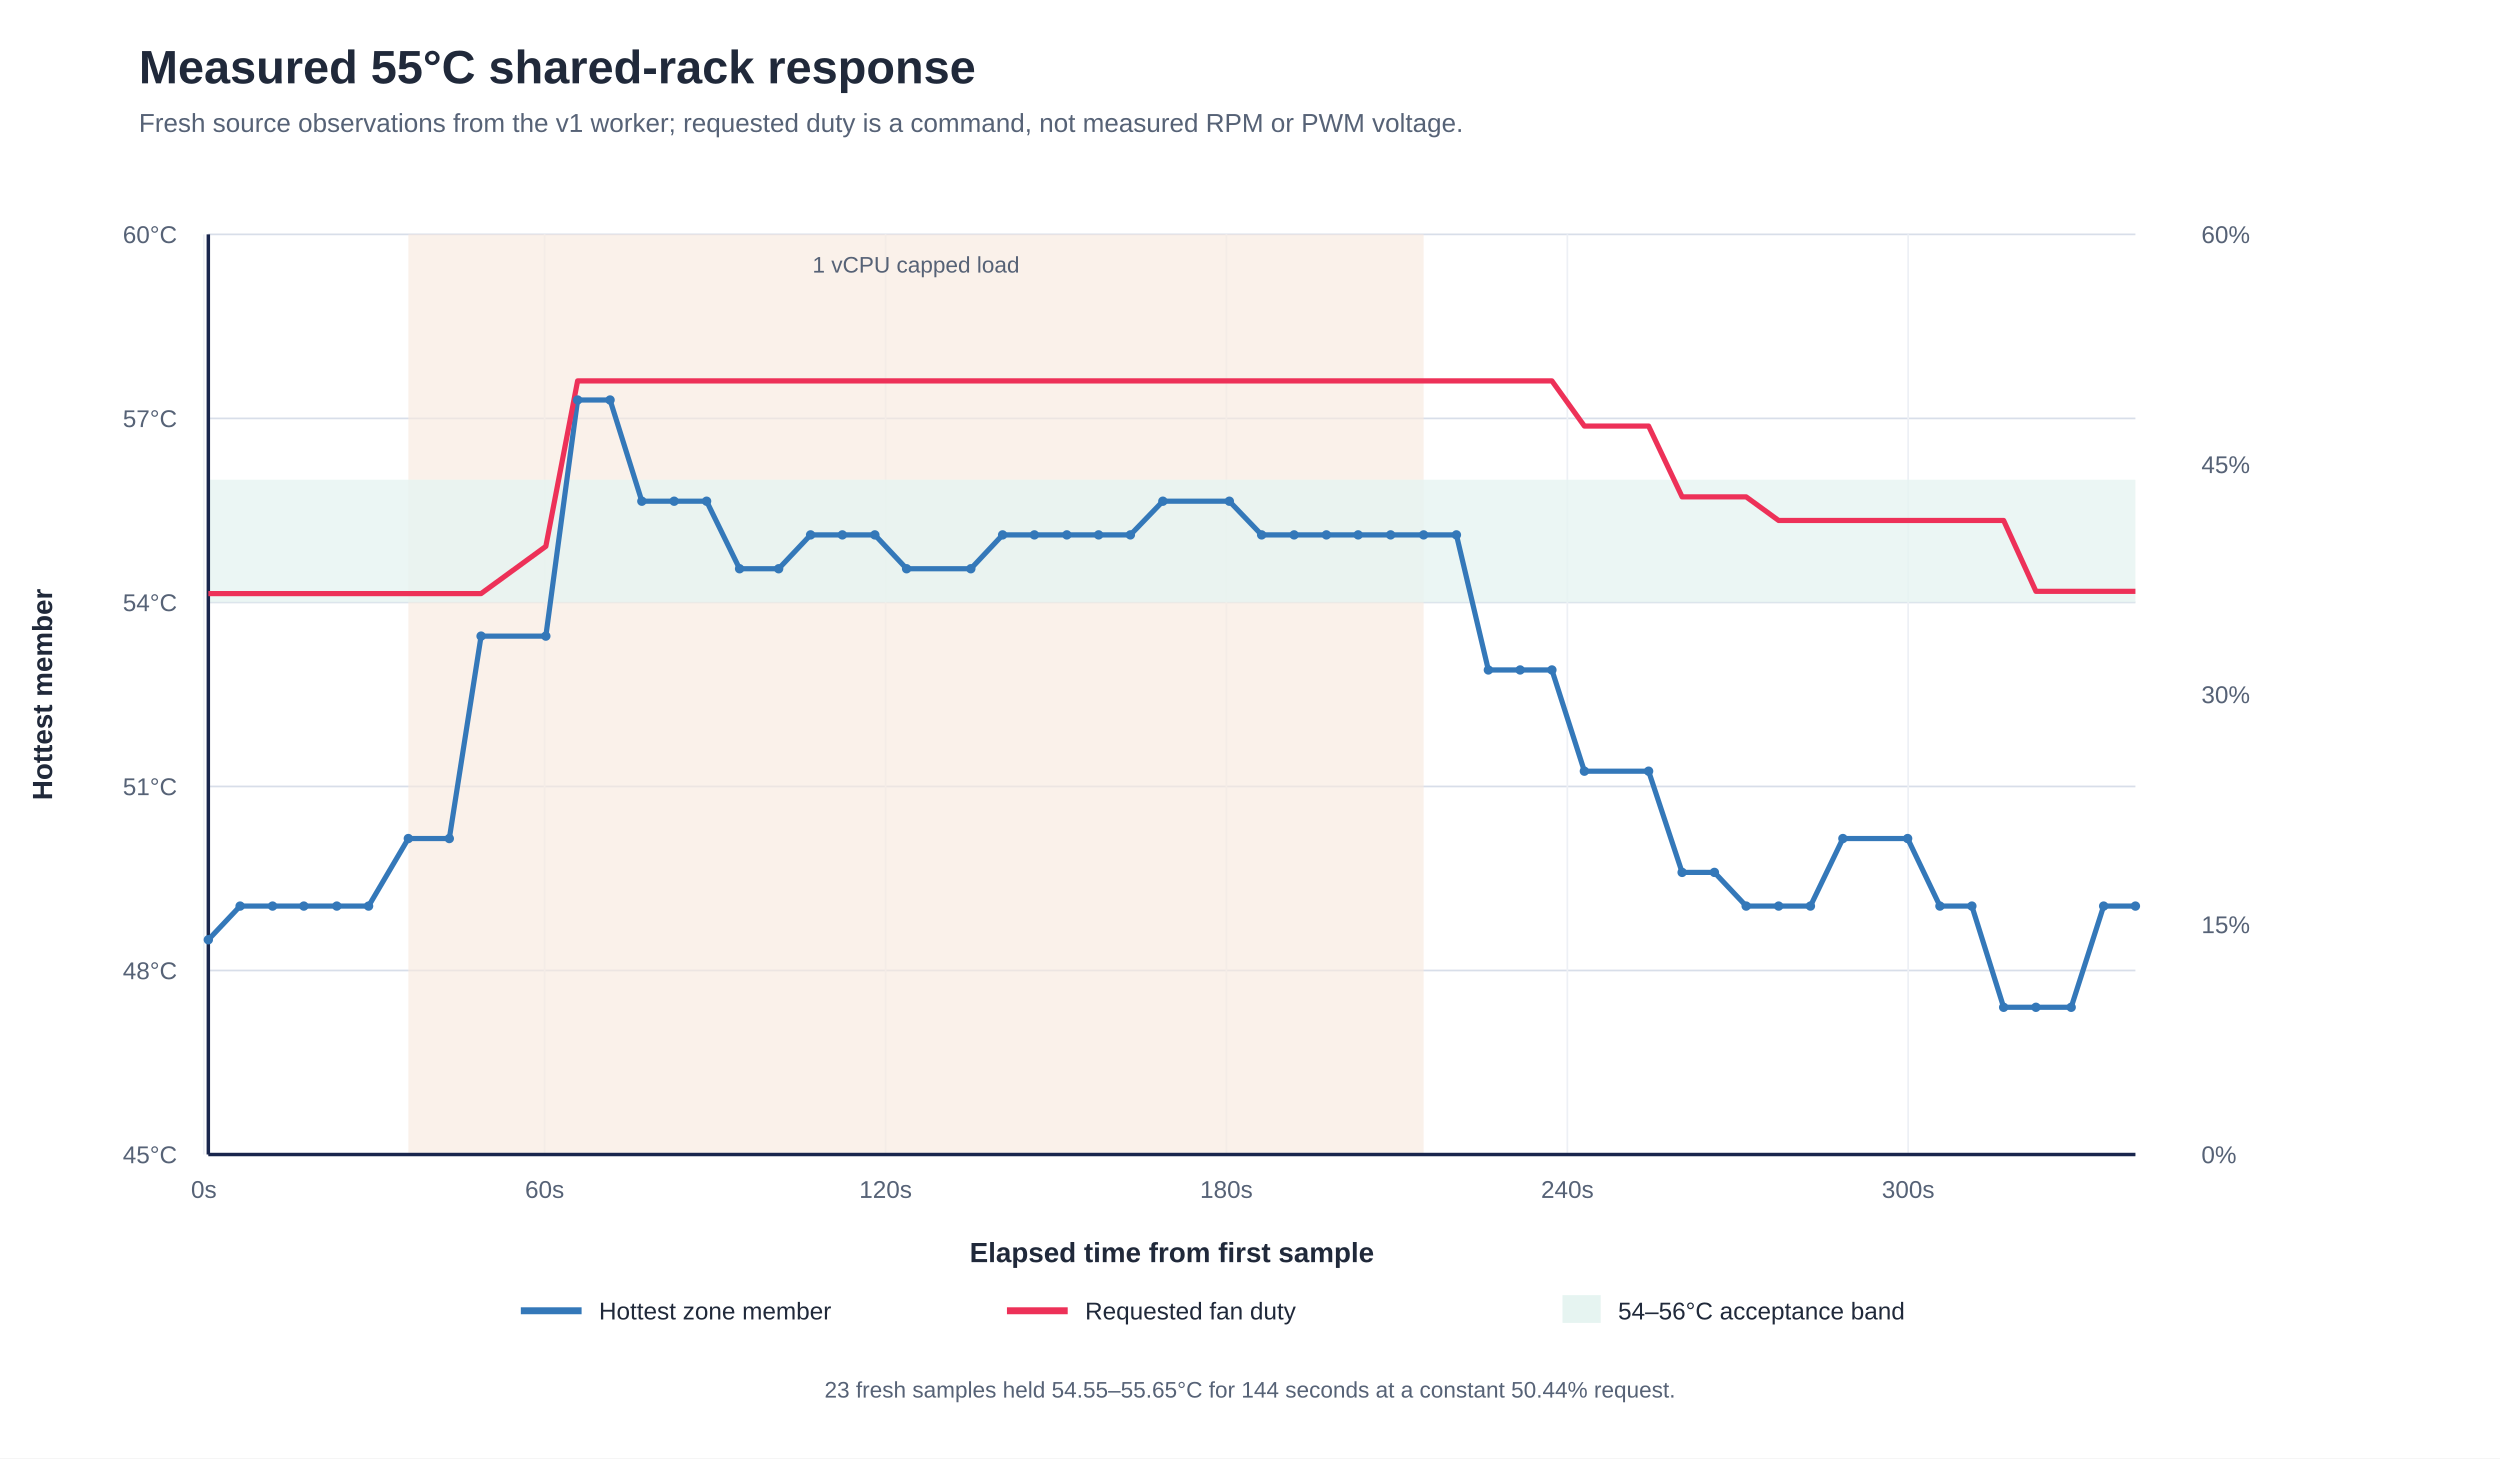
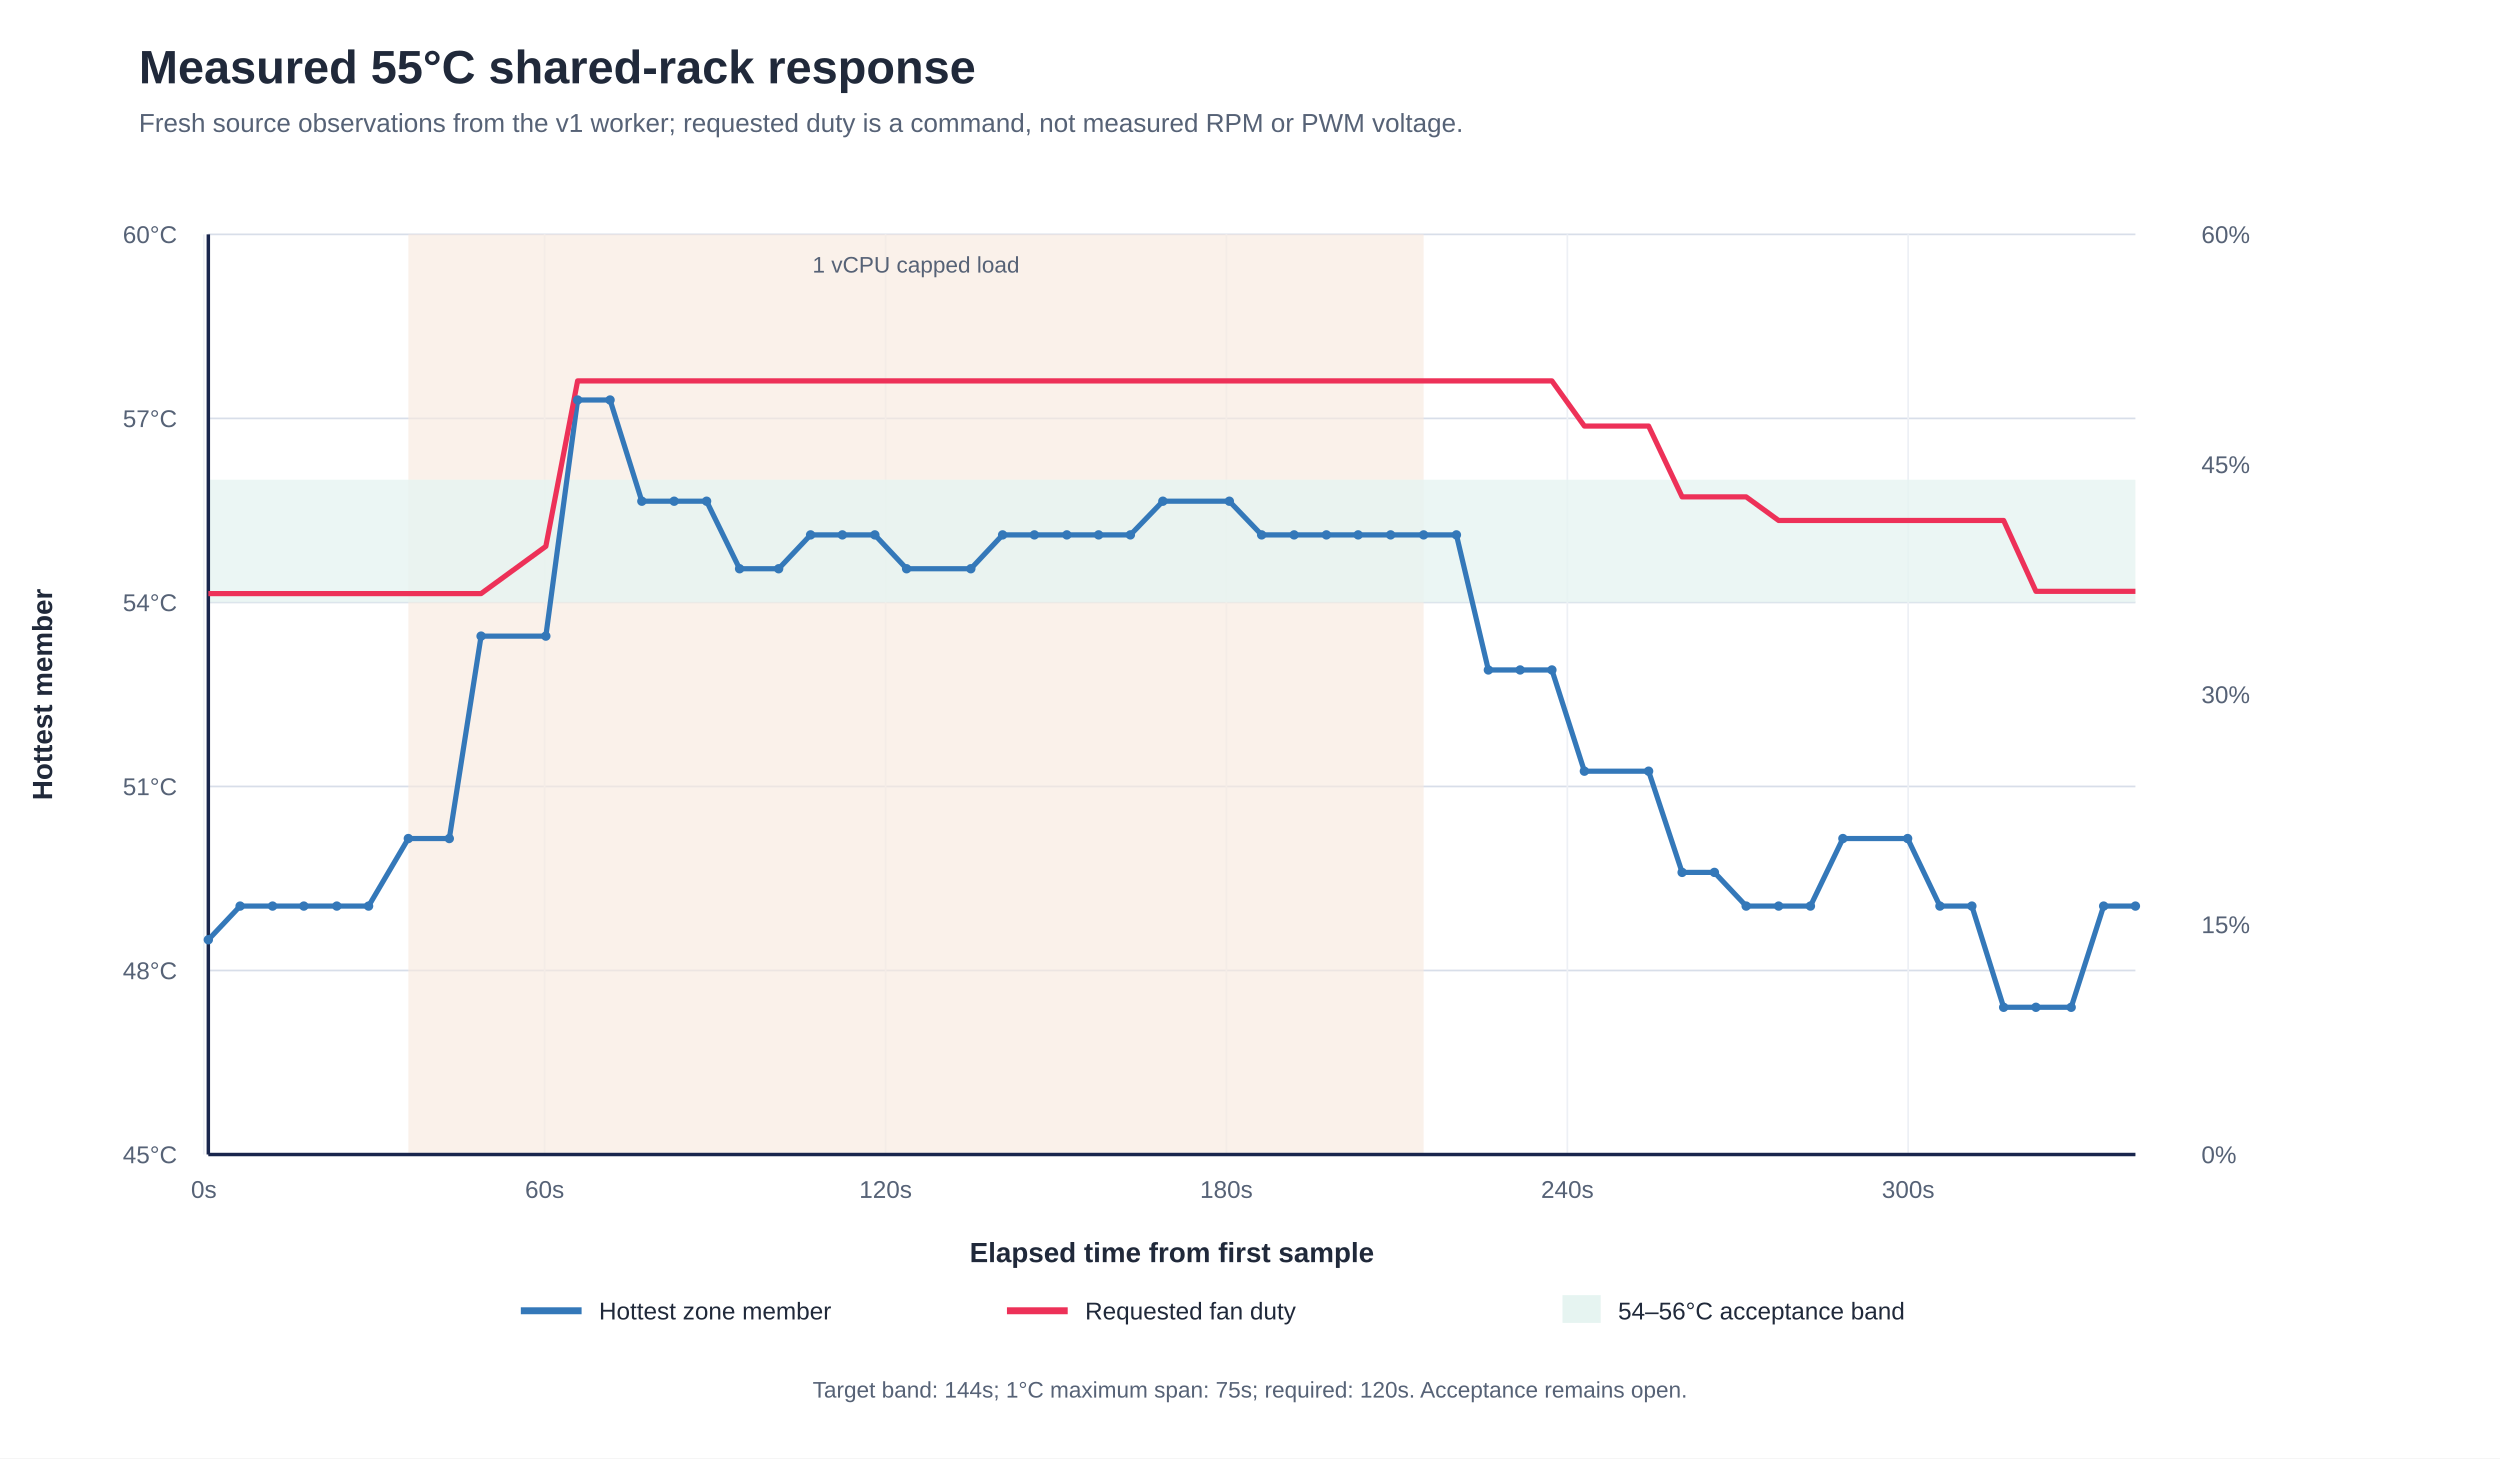
<svg xmlns="http://www.w3.org/2000/svg" width="1440" height="840" viewBox="0 0 1440 840">
  <style>
        text{font-family:Arial,sans-serif;fill:#20293a}
        .title{font-size:27px;font-weight:700}.sub{font-size:15px;fill:#566276}
        .tick{font-size:14px;fill:#566276}.label{font-size:16px;font-weight:600}
        .small{font-size:13px;fill:#566276}.legend{font-size:14px}
        </style>
  <rect width="100%" height="100%" fill="#fff" />
  <text class="title" x="80" y="48">Measured 55°C shared-rack response</text>
  <text class="sub" x="80" y="76">Fresh source observations from the v1 worker; requested duty is a command, not measured RPM or PWM voltage.</text>
  <line x1="120.0" y1="665.0" x2="1230.0" y2="665.0" stroke="#d8dee9" stroke-width="1" />
  <text class="tick" x="102.0" y="670.0" text-anchor="end">45°C</text>
  <line x1="120.0" y1="559.0" x2="1230.0" y2="559.0" stroke="#d8dee9" stroke-width="1" />
  <text class="tick" x="102.0" y="564.0" text-anchor="end">48°C</text>
  <line x1="120.0" y1="453.0" x2="1230.0" y2="453.0" stroke="#d8dee9" stroke-width="1" />
  <text class="tick" x="102.0" y="458.0" text-anchor="end">51°C</text>
  <line x1="120.0" y1="347.0" x2="1230.0" y2="347.0" stroke="#d8dee9" stroke-width="1" />
  <text class="tick" x="102.0" y="352.0" text-anchor="end">54°C</text>
  <line x1="120.0" y1="241.0" x2="1230.0" y2="241.0" stroke="#d8dee9" stroke-width="1" />
  <text class="tick" x="102.0" y="246.0" text-anchor="end">57°C</text>
  <line x1="120.0" y1="135.0" x2="1230.0" y2="135.0" stroke="#d8dee9" stroke-width="1" />
  <text class="tick" x="102.0" y="140.0" text-anchor="end">60°C</text>
  <text class="tick" x="1268.0" y="670.0" text-anchor="start">0%</text>
  <text class="tick" x="1268.0" y="537.5" text-anchor="start">15%</text>
  <text class="tick" x="1268.0" y="405.0" text-anchor="start">30%</text>
  <text class="tick" x="1268.0" y="272.5" text-anchor="start">45%</text>
  <text class="tick" x="1268.0" y="140.0" text-anchor="start">60%</text>
  <line x1="117.4" y1="135.0" x2="117.4" y2="665.0" stroke="#edf0f5" stroke-width="1" />
  <text class="tick" x="117.4" y="690.0" text-anchor="middle">0s</text>
  <line x1="313.7" y1="135.0" x2="313.7" y2="665.0" stroke="#edf0f5" stroke-width="1" />
  <text class="tick" x="313.7" y="690.0" text-anchor="middle">60s</text>
  <line x1="510.1" y1="135.0" x2="510.1" y2="665.0" stroke="#edf0f5" stroke-width="1" />
  <text class="tick" x="510.1" y="690.0" text-anchor="middle">120s</text>
  <line x1="706.4" y1="135.0" x2="706.4" y2="665.0" stroke="#edf0f5" stroke-width="1" />
  <text class="tick" x="706.4" y="690.0" text-anchor="middle">180s</text>
  <line x1="902.8" y1="135.0" x2="902.8" y2="665.0" stroke="#edf0f5" stroke-width="1" />
  <text class="tick" x="902.8" y="690.0" text-anchor="middle">240s</text>
  <line x1="1099.1" y1="135.0" x2="1099.1" y2="665.0" stroke="#edf0f5" stroke-width="1" />
  <text class="tick" x="1099.1" y="690.0" text-anchor="middle">300s</text>
  <rect x="235.2" y="135" width="584.8" height="530" fill="#f8e9df" opacity="0.65" />
  <text class="small" x="527.6" y="157.0" text-anchor="middle">1 vCPU capped load</text>
  <rect x="120" y="276.3" width="1110" height="70.7" fill="#e6f4f1" opacity="0.8" />
  <line x1="120.0" y1="135.0" x2="120.0" y2="665.0" stroke="#19264d" stroke-width="2" />
  <line x1="120.0" y1="665.0" x2="1230.0" y2="665.0" stroke="#19264d" stroke-width="2" />
  <text class="label" x="675.0" y="727.0" text-anchor="middle">Elapsed time from first sample</text>
  <text class="label" x="30.0" y="400.0" transform="rotate(-90 30 400.0)" text-anchor="middle">Hottest member</text>
  <polyline points="120.0,541.3 138.3,521.9 157.0,521.9 175.0,521.9 194.0,521.9 212.3,521.9 235.2,483.0 258.8,483.0 277.1,366.4 314.4,366.4 332.7,230.4 351.4,230.4 369.7,288.7 388.3,288.7 407.0,288.7 426.0,327.6 448.5,327.6 466.9,308.1 485.2,308.1 503.9,308.1 522.2,327.6 559.2,327.6 577.5,308.1 595.8,308.1 614.5,308.1 632.8,308.1 651.1,308.1 669.8,288.7 708.1,288.7 726.7,308.1 745.4,308.1 764.0,308.1 782.3,308.1 801.0,308.1 820.0,308.1 838.9,308.1 857.3,385.9 875.6,385.9 893.9,385.9 912.6,444.2 949.6,444.2 968.9,502.5 987.5,502.5 1005.8,521.9 1024.5,521.9 1042.8,521.9 1061.5,483.0 1098.8,483.0 1117.4,521.9 1135.8,521.9 1154.1,580.2 1172.7,580.2 1193.0,580.2 1211.7,521.9 1230.0,521.9" fill="none" stroke="#3478b9" stroke-width="3" stroke-linejoin="round" />
  <polyline points="120.0,341.9 138.3,341.9 157.0,341.9 175.0,341.9 194.0,341.9 212.3,341.9 235.2,341.9 258.8,341.9 277.1,341.9 314.4,314.7 332.7,219.4 351.4,219.4 369.7,219.4 388.3,219.4 407.0,219.4 426.0,219.4 448.5,219.4 466.9,219.4 485.2,219.4 503.9,219.4 522.2,219.4 559.2,219.4 577.5,219.4 595.8,219.4 614.5,219.4 632.8,219.4 651.1,219.4 669.8,219.4 708.1,219.4 726.7,219.4 745.4,219.4 764.0,219.4 782.3,219.4 801.0,219.4 820.0,219.4 838.9,219.4 857.3,219.4 875.6,219.4 893.9,219.4 912.6,245.4 949.6,245.4 968.9,286.2 987.5,286.2 1005.8,286.2 1024.5,299.8 1042.8,299.8 1061.5,299.8 1098.8,299.8 1117.4,299.8 1135.8,299.8 1154.1,299.8 1172.7,340.6 1193.0,340.6 1211.7,340.6 1230.0,340.6" fill="none" stroke="#ed3158" stroke-width="3" stroke-linejoin="round" />
  <circle cx="120.0" cy="541.3" r="2.7" fill="#3478b9" />
  <circle cx="138.3" cy="521.9" r="2.7" fill="#3478b9" />
  <circle cx="157.0" cy="521.9" r="2.7" fill="#3478b9" />
  <circle cx="175.0" cy="521.9" r="2.7" fill="#3478b9" />
  <circle cx="194.0" cy="521.9" r="2.7" fill="#3478b9" />
  <circle cx="212.3" cy="521.9" r="2.7" fill="#3478b9" />
  <circle cx="235.2" cy="483.0" r="2.7" fill="#3478b9" />
  <circle cx="258.8" cy="483.0" r="2.7" fill="#3478b9" />
  <circle cx="277.1" cy="366.4" r="2.7" fill="#3478b9" />
  <circle cx="314.4" cy="366.4" r="2.7" fill="#3478b9" />
  <circle cx="332.7" cy="230.4" r="2.7" fill="#3478b9" />
  <circle cx="351.4" cy="230.4" r="2.7" fill="#3478b9" />
  <circle cx="369.7" cy="288.7" r="2.7" fill="#3478b9" />
  <circle cx="388.3" cy="288.7" r="2.7" fill="#3478b9" />
  <circle cx="407.0" cy="288.7" r="2.7" fill="#3478b9" />
  <circle cx="426.0" cy="327.6" r="2.7" fill="#3478b9" />
  <circle cx="448.5" cy="327.6" r="2.7" fill="#3478b9" />
  <circle cx="466.9" cy="308.1" r="2.7" fill="#3478b9" />
  <circle cx="485.2" cy="308.1" r="2.7" fill="#3478b9" />
  <circle cx="503.9" cy="308.1" r="2.7" fill="#3478b9" />
  <circle cx="522.2" cy="327.6" r="2.7" fill="#3478b9" />
  <circle cx="559.2" cy="327.6" r="2.7" fill="#3478b9" />
  <circle cx="577.5" cy="308.1" r="2.7" fill="#3478b9" />
  <circle cx="595.8" cy="308.1" r="2.7" fill="#3478b9" />
  <circle cx="614.5" cy="308.1" r="2.7" fill="#3478b9" />
  <circle cx="632.8" cy="308.1" r="2.7" fill="#3478b9" />
  <circle cx="651.1" cy="308.1" r="2.7" fill="#3478b9" />
  <circle cx="669.8" cy="288.7" r="2.7" fill="#3478b9" />
  <circle cx="708.1" cy="288.7" r="2.7" fill="#3478b9" />
  <circle cx="726.7" cy="308.1" r="2.7" fill="#3478b9" />
  <circle cx="745.4" cy="308.1" r="2.7" fill="#3478b9" />
  <circle cx="764.0" cy="308.1" r="2.7" fill="#3478b9" />
  <circle cx="782.3" cy="308.1" r="2.7" fill="#3478b9" />
  <circle cx="801.0" cy="308.1" r="2.7" fill="#3478b9" />
  <circle cx="820.0" cy="308.1" r="2.7" fill="#3478b9" />
  <circle cx="838.9" cy="308.1" r="2.7" fill="#3478b9" />
  <circle cx="857.3" cy="385.9" r="2.7" fill="#3478b9" />
  <circle cx="875.6" cy="385.9" r="2.7" fill="#3478b9" />
  <circle cx="893.9" cy="385.9" r="2.7" fill="#3478b9" />
  <circle cx="912.6" cy="444.2" r="2.7" fill="#3478b9" />
  <circle cx="949.6" cy="444.2" r="2.7" fill="#3478b9" />
  <circle cx="968.9" cy="502.5" r="2.7" fill="#3478b9" />
  <circle cx="987.5" cy="502.5" r="2.7" fill="#3478b9" />
  <circle cx="1005.8" cy="521.9" r="2.7" fill="#3478b9" />
  <circle cx="1024.5" cy="521.9" r="2.7" fill="#3478b9" />
  <circle cx="1042.8" cy="521.9" r="2.7" fill="#3478b9" />
  <circle cx="1061.5" cy="483.0" r="2.7" fill="#3478b9" />
  <circle cx="1098.8" cy="483.0" r="2.7" fill="#3478b9" />
  <circle cx="1117.4" cy="521.9" r="2.7" fill="#3478b9" />
  <circle cx="1135.8" cy="521.9" r="2.7" fill="#3478b9" />
  <circle cx="1154.1" cy="580.2" r="2.7" fill="#3478b9" />
  <circle cx="1172.7" cy="580.2" r="2.7" fill="#3478b9" />
  <circle cx="1193.0" cy="580.2" r="2.7" fill="#3478b9" />
  <circle cx="1211.7" cy="521.9" r="2.7" fill="#3478b9" />
  <circle cx="1230.0" cy="521.9" r="2.7" fill="#3478b9" />
  <line x1="300.0" y1="755.0" x2="335.0" y2="755.0" stroke="#3478b9" stroke-width="4" />
  <text class="legend" x="345.0" y="760.0" text-anchor="start">Hottest zone member</text>
  <line x1="580.0" y1="755.0" x2="615.0" y2="755.0" stroke="#ed3158" stroke-width="4" />
  <text class="legend" x="625.0" y="760.0" text-anchor="start">Requested fan duty</text>
  <rect x="900" y="746" width="22" height="16" fill="#e6f4f1" />
  <text class="legend" x="932.0" y="760.0" text-anchor="start">54–56°C acceptance band</text>
-   <text class="small" x="720.0" y="805.0" text-anchor="middle">23 fresh samples held 54.55–55.65°C for 144 seconds at a constant 50.44% request.</text>
+   <text class="small" x="720.0" y="805.0" text-anchor="middle">Target band: 144s; 1°C maximum span: 75s; required: 120s. Acceptance remains open.</text>
</svg>
